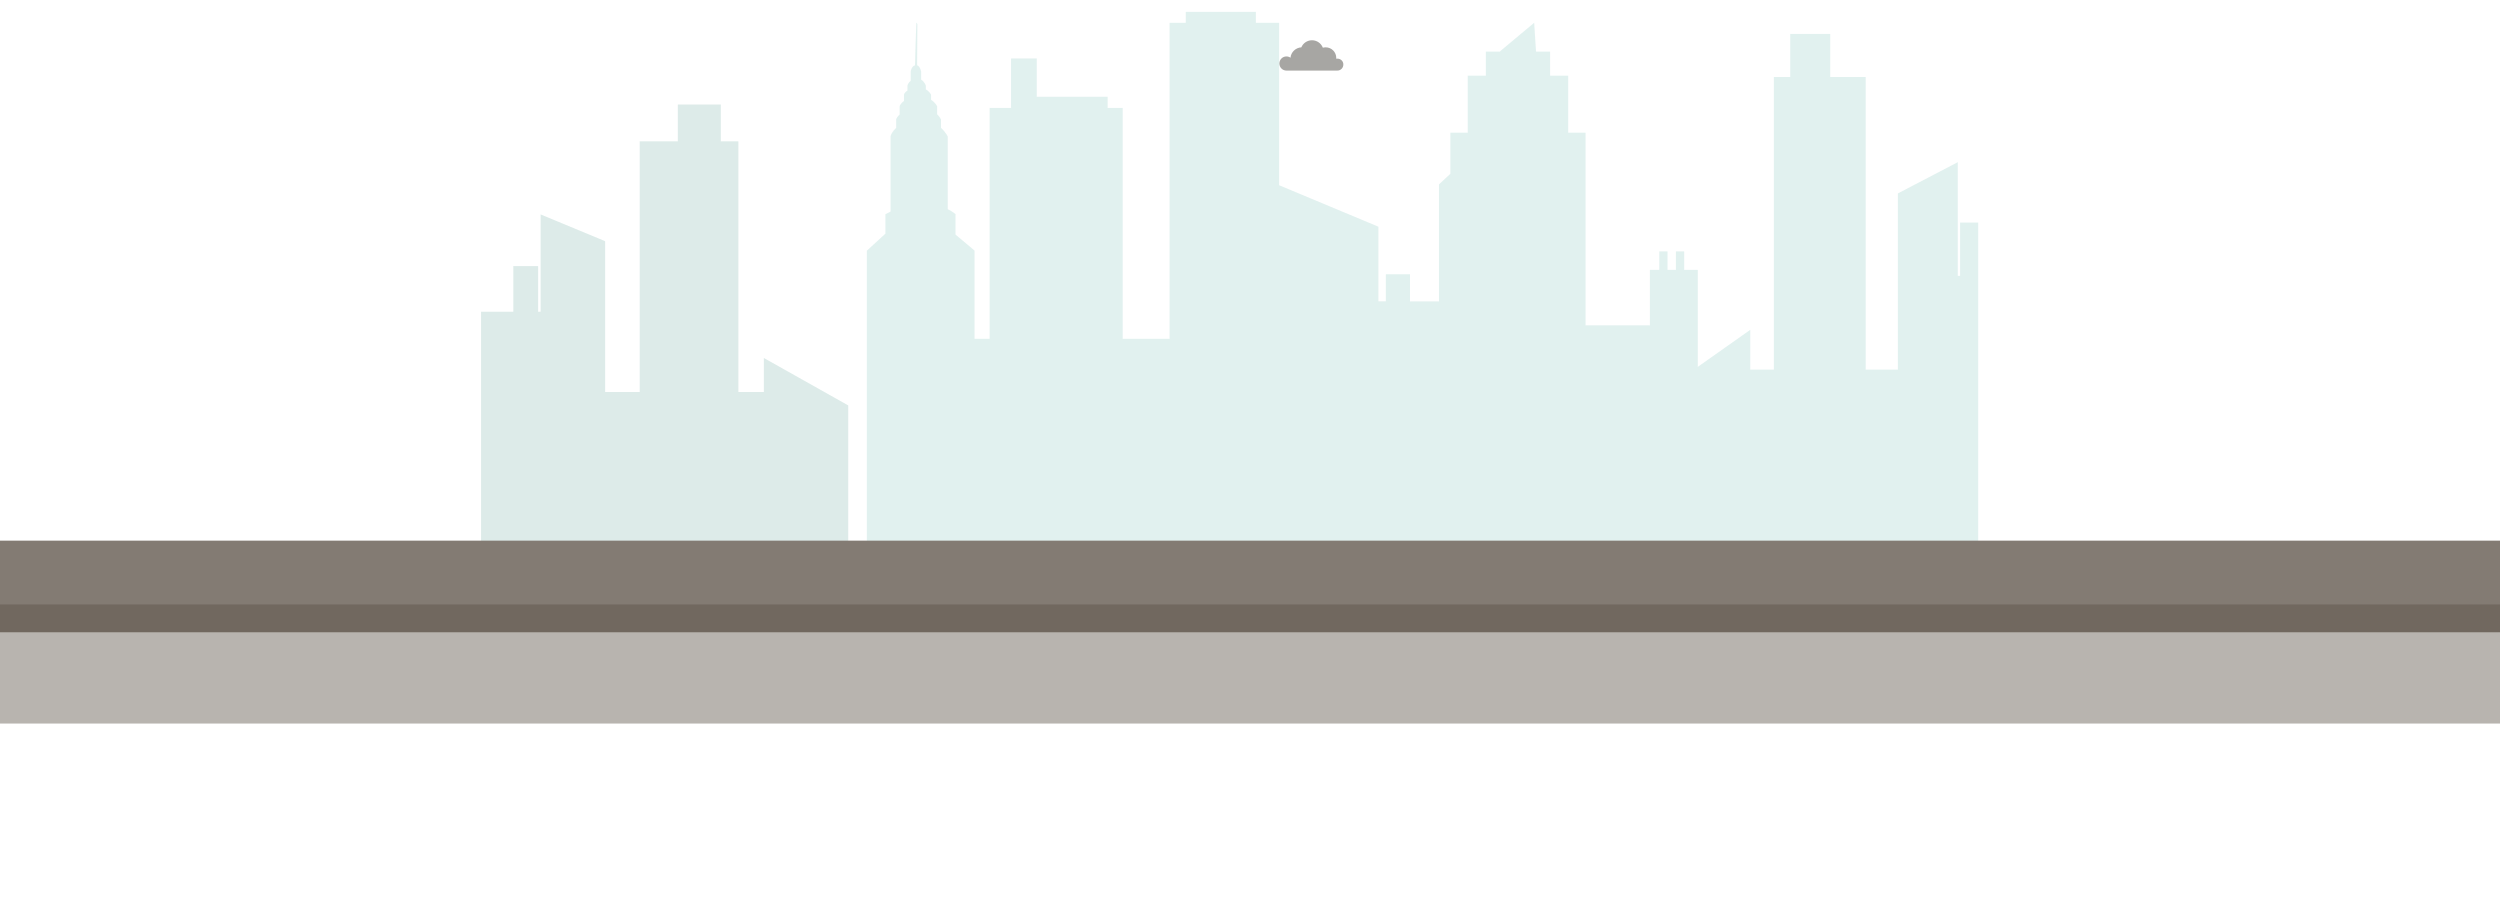
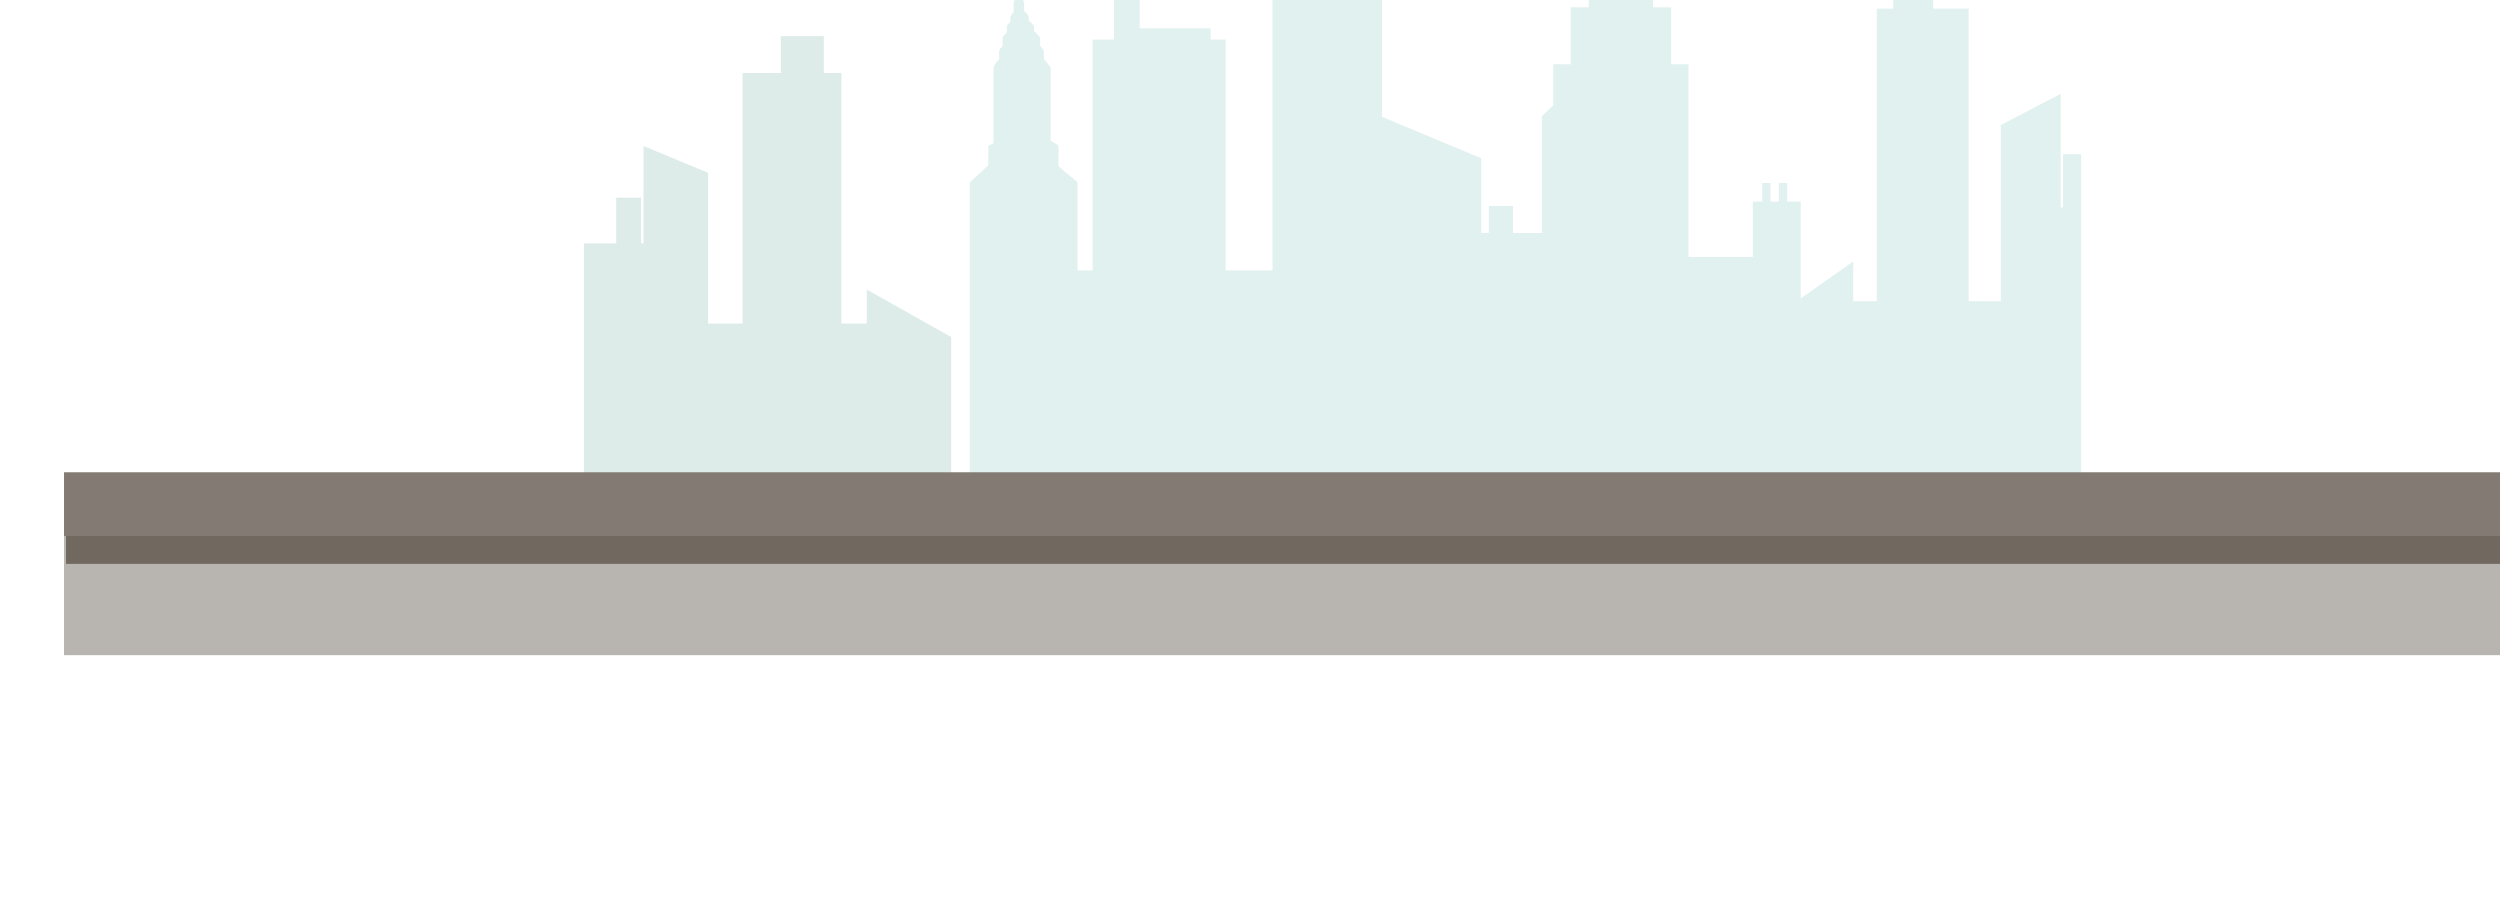
- <svg xmlns="http://www.w3.org/2000/svg" version="1.1" id="svg13880" x="0px" y="0px" viewBox="112 -74.4 2720.1 989.3" style="enable-background:new 112 -74.4 2720.1 989.3;" xml:space="preserve">
+ <svg xmlns="http://www.w3.org/2000/svg" version="1.1" id="svg13880" x="0px" y="0px" viewBox="1062 -74.4 2720.1 989.3" style="enable-background:new 1062 -74.4 2720.1 989.3;" xml:space="preserve">
  <style type="text/css">
	.st0{opacity:0.4;fill:#AACEC8;enable-background:new    ;}
	.st1{opacity:0.3;fill:#9CD0CA;enable-background:new    ;}
	.st2{fill:#B8B4AF;}
	.st3{fill:#71685F;}
	.st4{fill:#837B73;}
- 	.st5{opacity:0.48;fill:#48443E;enable-background:new    ;}
</style>
-   <polygon class="st0" points="943.1,315.1 943.1,352.1 915.4,352.1 915.4,79.4 896.3,79.4 896.3,39.3 849.5,39.3 849.5,79.4   808,79.4 808,352.1 770.4,352.1 770.4,188 700.2,158.9 700.2,264.8 697.5,264.8 697.5,215.1 670.5,215.1 670.5,264.8 635.4,264.8   635.4,532.6 1034.9,532.6 1034.9,366.7 " />
+   <polygon class="st0" points="2005.1,240.7 2005.1,277.7 1977.4,277.7 1977.4,5 1958.3,5 1958.3,-35.1 1911.5,-35.1 1911.5,5 1870,5   1870,277.7 1832.4,277.7 1832.4,113.6 1762.2,84.5 1762.2,190.4 1759.5,190.4 1759.5,140.7 1732.5,140.7 1732.5,190.4 1697.4,190.4   1697.4,458.2 2096.9,458.2 2096.9,292.3 " />
  <g id="layer1" transform="translate(-632.1435,327.0437)">
-     <path id="path5771" class="st1" d="M2876.8-101.3h-2.5V-225l-65.2,34V0.7h-35v-318.4h-38.6v-46.8   H2692v46.8h-17.8V0.7h-25.7v-43.3l-57.1,40.3v-105.5h-14.8v-20.1h-9v20.1h-9.1v-20.1h-9v20.1h-10.2v60.3h-70v-209.6h-18.9v-62   h-19.7v-26.2h-15.3l-2-31.4l-37.1,31v0.4h-15.5v26.2h-19.7v62h-18.9v44.7l-12.4,11.6v127.3h-31.5V-103H2252v29.4h-8.1v-81.2   l-108-45.1v-176.7h-25.3v-11.9h-76.3v11.9h-17.6v343.8h-51V-284h-16.4v-12.2h-77.1v-41.6h-28v53.8h-23.3v251.2h-16.4v-96   l-20.7-17.4v-22.3c0,0-2.9-2.6-8.5-5.4V-253c0,0-2.2-4.7-7.3-9.3v-9.1c0,0-1.2-2.8-4.2-5.7v-8.6c0,0-1.8-4.1-6.6-7.2v-5.5   c0,0-1.5-3.4-5.7-5.8v-4c0,0-1.3-4.4-5.1-6.6v-8.8c0,0-1.1-5.8-4.4-6.8l0.3-44.5c0,0-0.9-3.6-1.2-0.7c-0.3,2.8-1.3,42.1-1.4,45.2   c-3.3,1-4.7,5.6-4.7,6.8v10c-2.4,2-3.5,4.5-3.5,5.4v5.2c-2.6,1.8-3.8,3.8-3.8,4.6v6.8c-3.2,2.4-4.7,4.9-4.7,5.9v8.8   c-2.6,2.4-3.8,4.6-3.8,5.6v9c-4.2,3.9-6.1,7.9-6.1,9.4v81.7c-1.9,0.9-3.7,1.8-5.6,2.8v21.2l-20.2,18.5v340.2h1209.2v-370.8h-19.7   L2876.8-101.3L2876.8-101.3z" />
-     <path id="path5815" class="st2" d="M701.8,385.8h2887V221.5h-2887V385.8L701.8,385.8z" />
-     <path id="path5817" class="st3" d="M586.1,286.5h2887l117.9-36H704v36H586.1z" />
-     <path id="path5813" class="st4" d="M701.8,256.2h2887v-69.4h-2887V256.2L701.8,256.2z" />
+     <path id="path5771" class="st1" d="M3938.8-175.7h-2.5v-123.7l-65.2,34v191.7h-35v-318.4h-38.6   v-46.8H3754v46.8h-17.8v318.4h-25.7V-117l-57.1,40.3v-105.5h-14.8v-20.1h-9v20.1h-9.1v-20.1h-9v20.1h-10.2v60.3h-70v-209.6h-18.9   v-62h-19.7v-26.2h-15.3l-2-31.4l-37.1,31v0.4h-15.5v26.2h-19.7v62h-18.9v44.7l-12.4,11.6v127.3h-31.5v-29.5H3314v29.4h-8.1v-81.2   l-108-45.1V-451h-25.3v-11.9h-76.3v11.9h-17.6v343.8h-51v-251.2h-16.4v-12.2h-77.1v-41.6h-28v53.8h-23.3v251.2h-16.4v-96   l-20.7-17.4v-22.3c0,0-2.9-2.6-8.5-5.4v-79.1c0,0-2.2-4.7-7.3-9.3v-9.1c0,0-1.2-2.8-4.2-5.7v-8.6c0,0-1.8-4.1-6.6-7.2v-5.5   c0,0-1.5-3.4-5.7-5.8v-4c0,0-1.3-4.4-5.1-6.6v-8.8c0,0-1.1-5.8-4.4-6.8l0.3-44.5c0,0-0.9-3.6-1.2-0.7c-0.3,2.8-1.3,42.1-1.4,45.2   c-3.3,1-4.7,5.6-4.7,6.8v10c-2.4,2-3.5,4.5-3.5,5.4v5.2c-2.6,1.8-3.8,3.8-3.8,4.6v6.8c-3.2,2.4-4.7,4.9-4.7,5.9v8.8   c-2.6,2.4-3.8,4.6-3.8,5.6v9c-4.2,3.9-6.1,7.9-6.1,9.4v81.7c-1.9,0.9-3.7,1.8-5.6,2.8v21.2l-20.2,18.5v340.2h1209.2v-370.8h-19.7   V-175.7L3938.8-175.7z" />
+     <path id="path5815" class="st2" d="M1763.8,311.4h2887V147.1h-2887V311.4L1763.8,311.4z" />
+     <path id="path5817" class="st3" d="M1648.1,212.1h2887l117.9-36H1766v36H1648.1z" />
+     <path id="path5813" class="st4" d="M1763.8,181.8h2887v-69.4h-2887V181.8L1763.8,181.8z" />
  </g>
-   <path class="st5" d="M1567.2-10.6c-0.4,0-0.9,0-1.3,0.1c0-0.3,0-0.6,0-0.9c0-6.3-5.1-11.5-11.5-11.5c-1.1,0-2.1,0.2-3.1,0.4  c-1.8-4.7-6.4-8.1-11.8-8.1c-5.2,0-9.7,3.2-11.6,7.7c-6.2,0.4-11.2,5.2-11.8,11.3c-1.2-0.9-2.8-1.4-4.4-1.4c-4.3,0-7.7,3.5-7.7,7.7  c0,4.3,3.5,7.7,7.7,7.7h18l0,0h37.4c3.6,0,6.5-2.9,6.5-6.5C1573.8-7.6,1570.8-10.6,1567.2-10.6" />
</svg>
